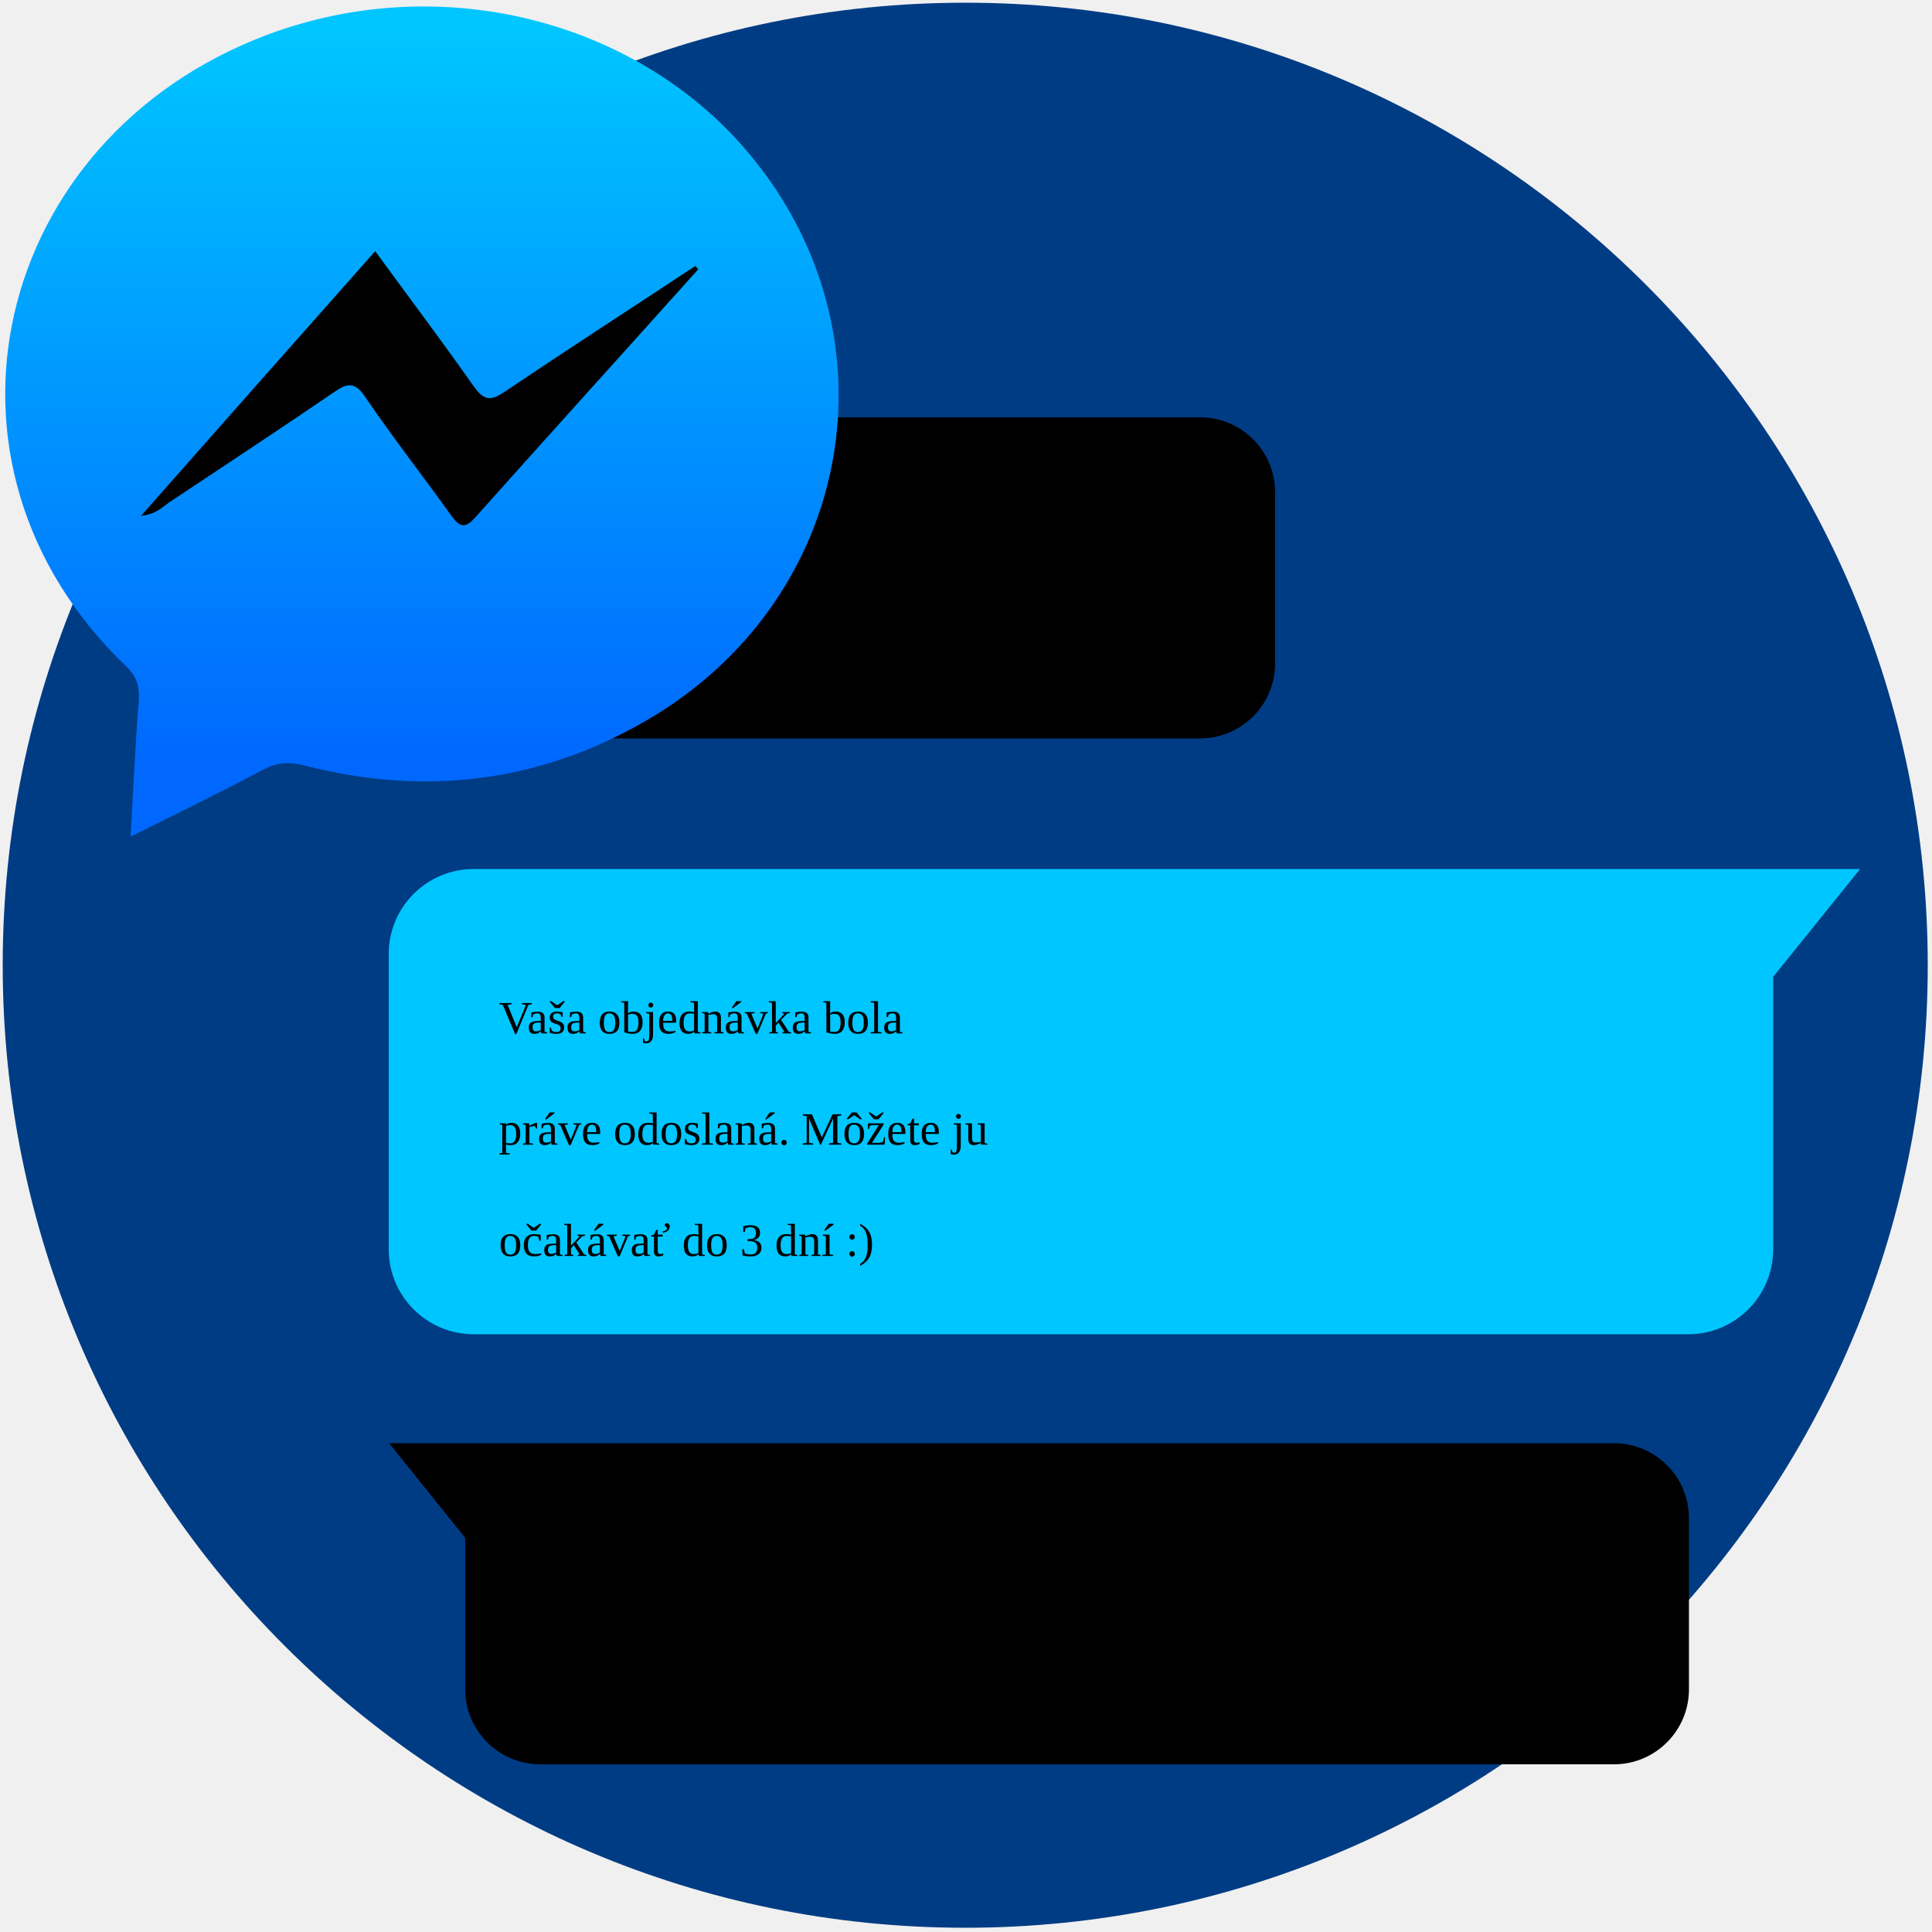
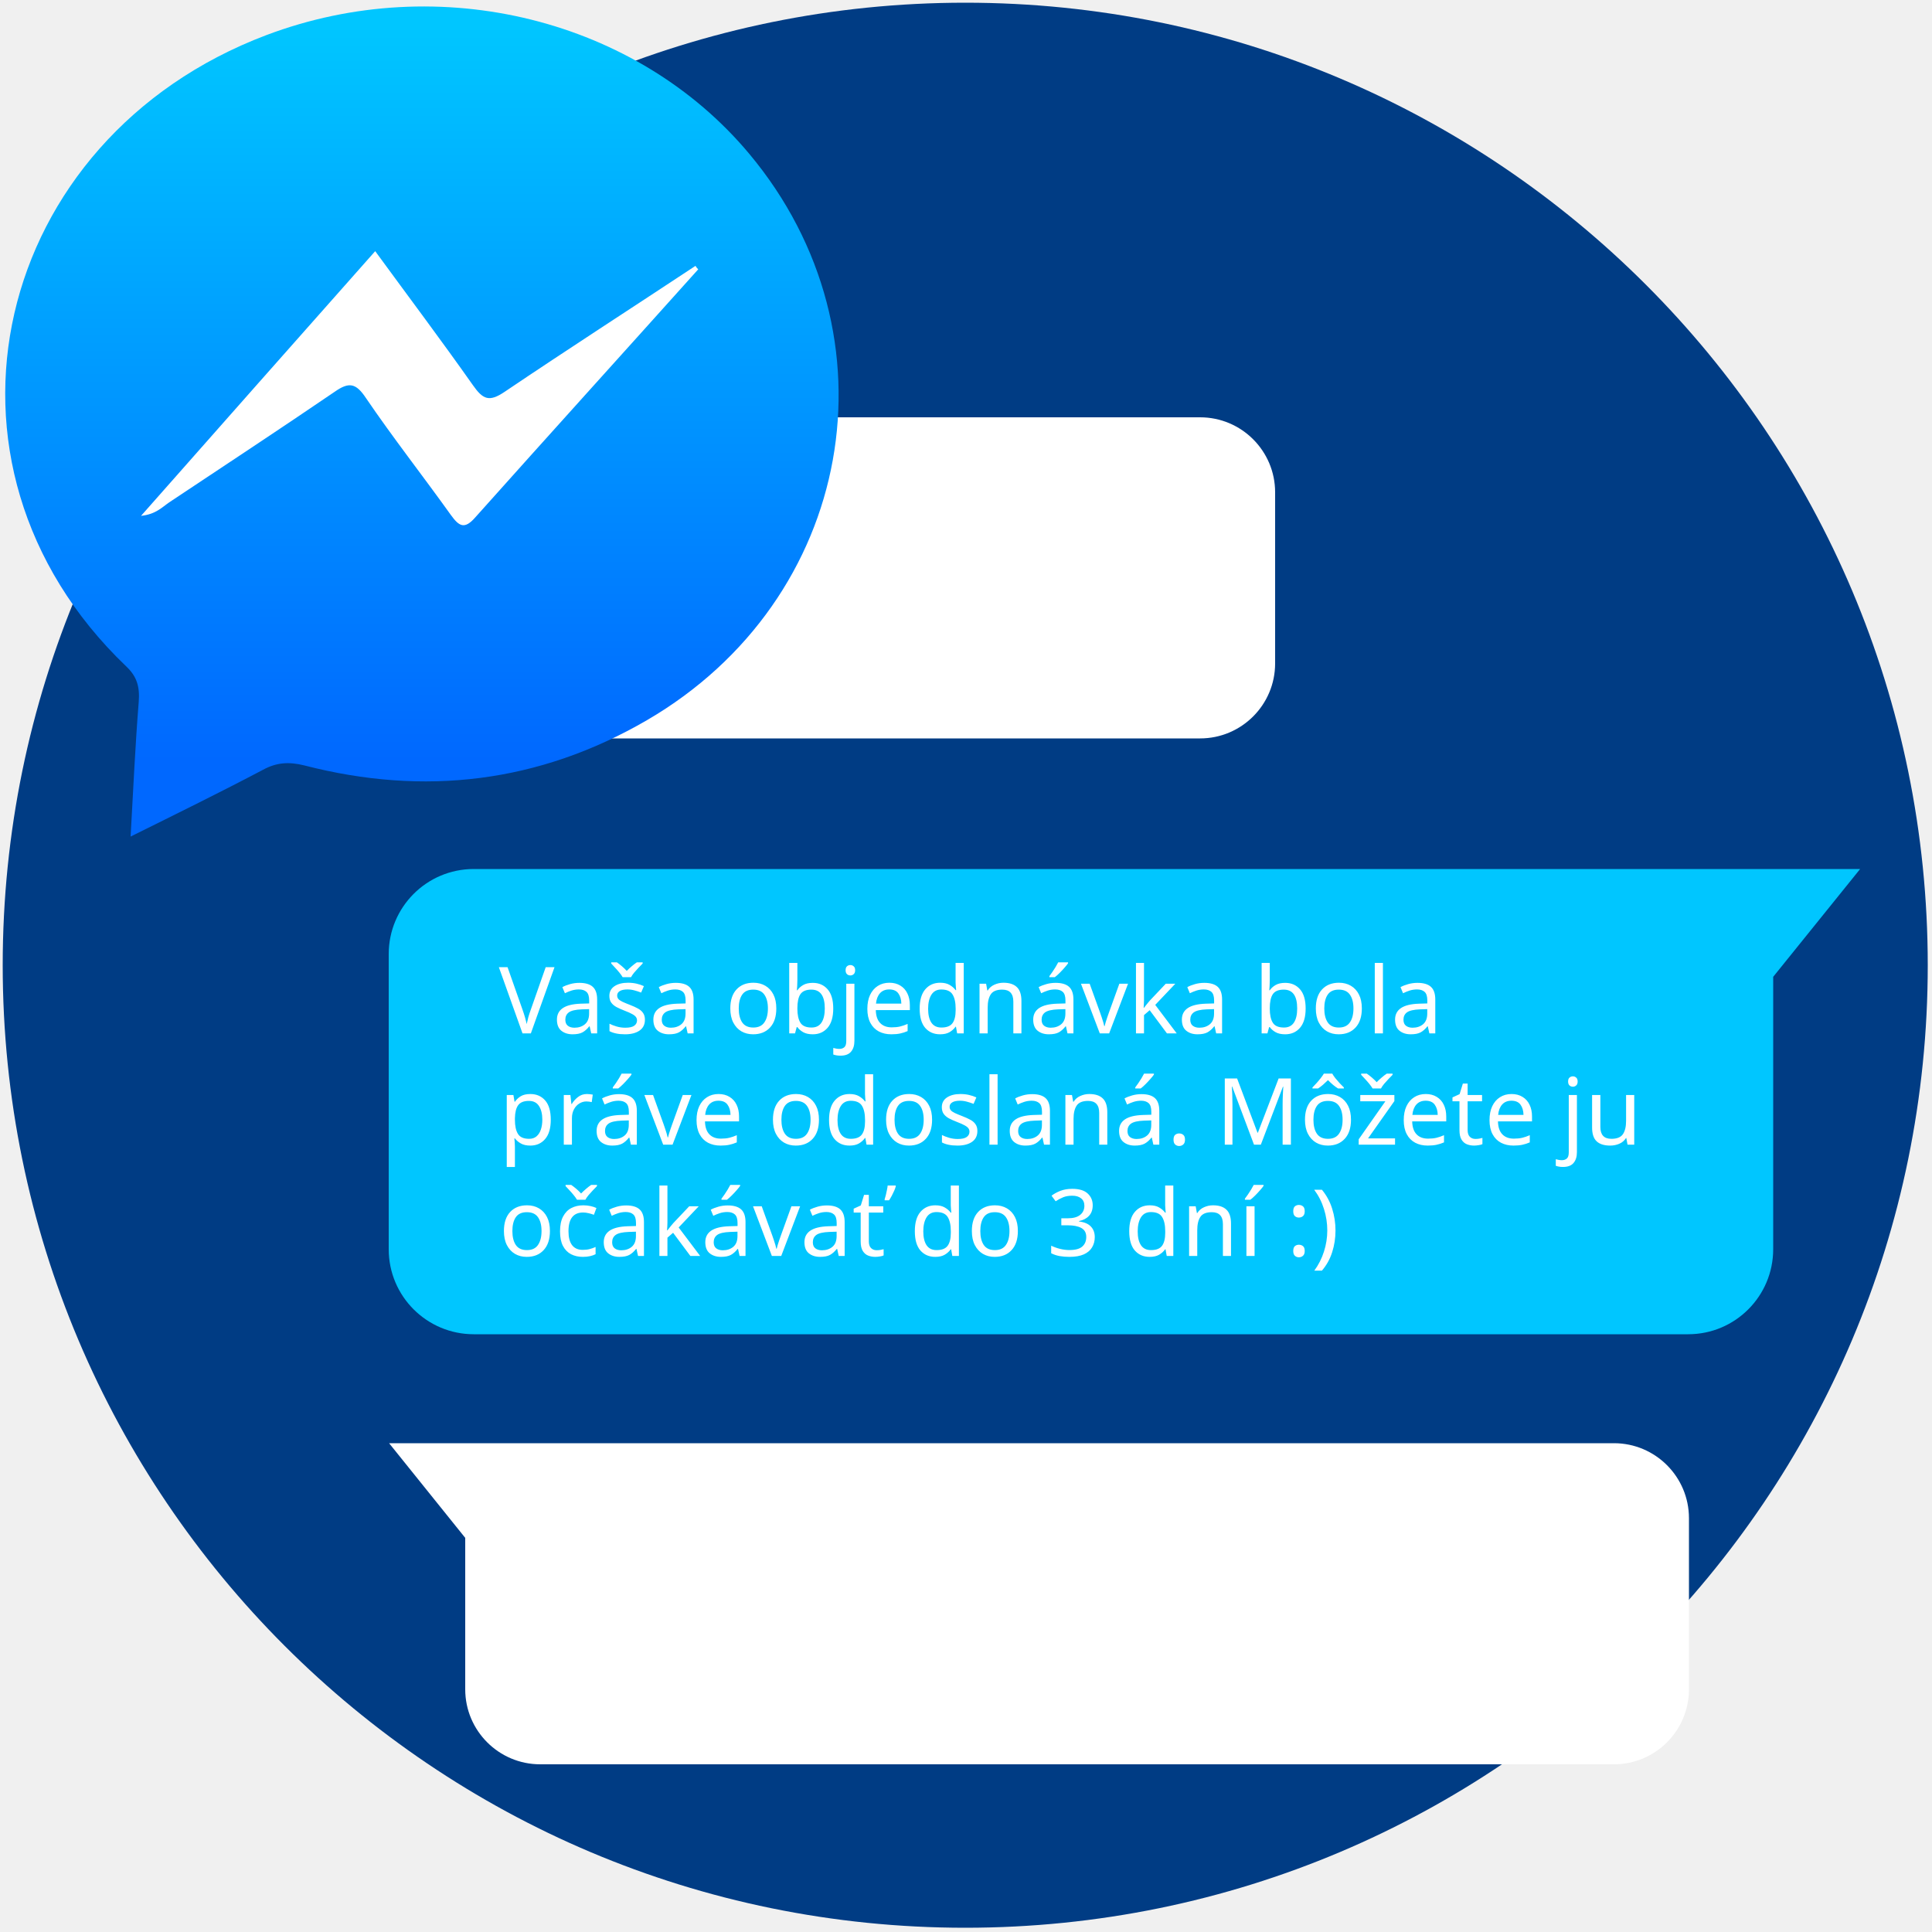
- <svg xmlns="http://www.w3.org/2000/svg" viewBox="0 0 500 500">
-   <circle cx="249.8" cy="249.8" r="249.1" fill="#003c84" />
+ <svg xmlns="http://www.w3.org/2000/svg" id="Layer_1" viewBox="0 0 500 500">
+   <style>.st0{fill:#003c84}.st1{fill:#fff}.st2{fill:#00c6ff}.st3{fill:url(#SVGID_1_)}.st4{fill:none}.st5{font-family:'Arial-BoldMT'}.st6{font-size:24px}</style>
+   <circle class="st0" cx="249.8" cy="249.8" r="249.1" />
  <path class="st1" d="M80 108h230.6c10.7 0 19.4 8.7 19.4 19.4v44.3c0 10.7-8.7 19.4-19.4 19.4H119.2c-10.7 0-19.4-8.7-19.4-19.4v-39.2L80 108z" />
-   <path d="M481.4 224.9H122.6c-12.2 0-22 9.9-22 22v76.4c0 12.2 9.9 22 22 22h314.3c12.2 0 22-9.9 22-22v-70.5l22.5-27.9z" fill="#00c6ff" />
+   <path class="st2" d="M481.4 224.9H122.6c-12.2 0-22 9.9-22 22v76.4c0 12.2 9.9 22 22 22h314.3c12.2 0 22-9.9 22-22v-70.5l22.5-27.9z" />
  <path class="st1" d="M100.7 373.5h317c10.7 0 19.4 8.7 19.4 19.4v44.3c0 10.7-8.7 19.4-19.4 19.4H139.8c-10.7 0-19.4-8.7-19.4-19.4V398l-19.7-24.5z" />
-   <linearGradient id="a" gradientUnits="userSpaceOnUse" x1="109.228" y1="197.111" x2="109.228" y2="6.73">
+   <linearGradient id="SVGID_1_" gradientUnits="userSpaceOnUse" x1="109.228" y1="197.111" x2="109.228" y2="6.73">
    <stop offset="0" stop-color="#0068ff" />
    <stop offset="1" stop-color="#00c6ff" />
  </linearGradient>
-   <path d="M33.8 216.5c.7-12.4 1.2-23.6 2.1-34.8.3-3.9-.4-6.6-3.3-9.3C-22.2 119.9-1.7 35.8 68.9 9.1c45-17 96-4 125 30.7 39.4 47.1 27.1 115.4-26.5 146.6-27.9 16.2-57.6 19.7-88.6 11.7-4-1-7.2-.8-10.7 1.1-11 5.8-22.2 11.3-34.3 17.3z" fill="url(#a)" />
+   <path class="st3" d="M33.8 216.5c.7-12.4 1.2-23.6 2.1-34.8.3-3.9-.4-6.6-3.3-9.3C-22.2 119.9-1.7 35.8 68.9 9.1c45-17 96-4 125 30.7 39.4 47.1 27.1 115.4-26.5 146.6-27.9 16.2-57.6 19.7-88.6 11.7-4-1-7.2-.8-10.7 1.1-11 5.8-22.2 11.3-34.3 17.3z" />
  <path class="st1" d="M180.7 69.7c-19.2 21.4-38.5 42.7-57.7 64.2-2.8 3.2-4.2 2.3-6.3-.6-7.3-10.2-15-20-22-30.3-2.6-3.9-4.4-4.2-8.1-1.6-14.1 9.6-28.5 19.1-42.8 28.6-1.9 1.3-3.5 3.1-7.3 3.5C56.9 110.4 76.7 88 97.1 65c8.7 11.9 17.2 23.2 25.3 34.7 2.6 3.7 4.2 4.4 8.2 1.7 16.3-11 32.9-21.7 49.4-32.6.2.4.5.7.7.9z" />
-   <path fill="none" d="M129.1 250.3h305.1v75.8H129.1z" />
+   <path class="st4" d="M129.1 250.3h305.1v75.8H129.1z" />
  <text transform="translate(129.102 267.441)">
    <tspan x="0" y="0" class="st1 st5 st6">Vaša objednávka bola </tspan>
    <tspan x="0" y="28.8" class="st1 st5 st6">práve odoslaná. Môžete ju </tspan>
    <tspan x="0" y="57.6" class="st1 st5 st6">očakávať do 3 dní :)</tspan>
  </text>
</svg>
